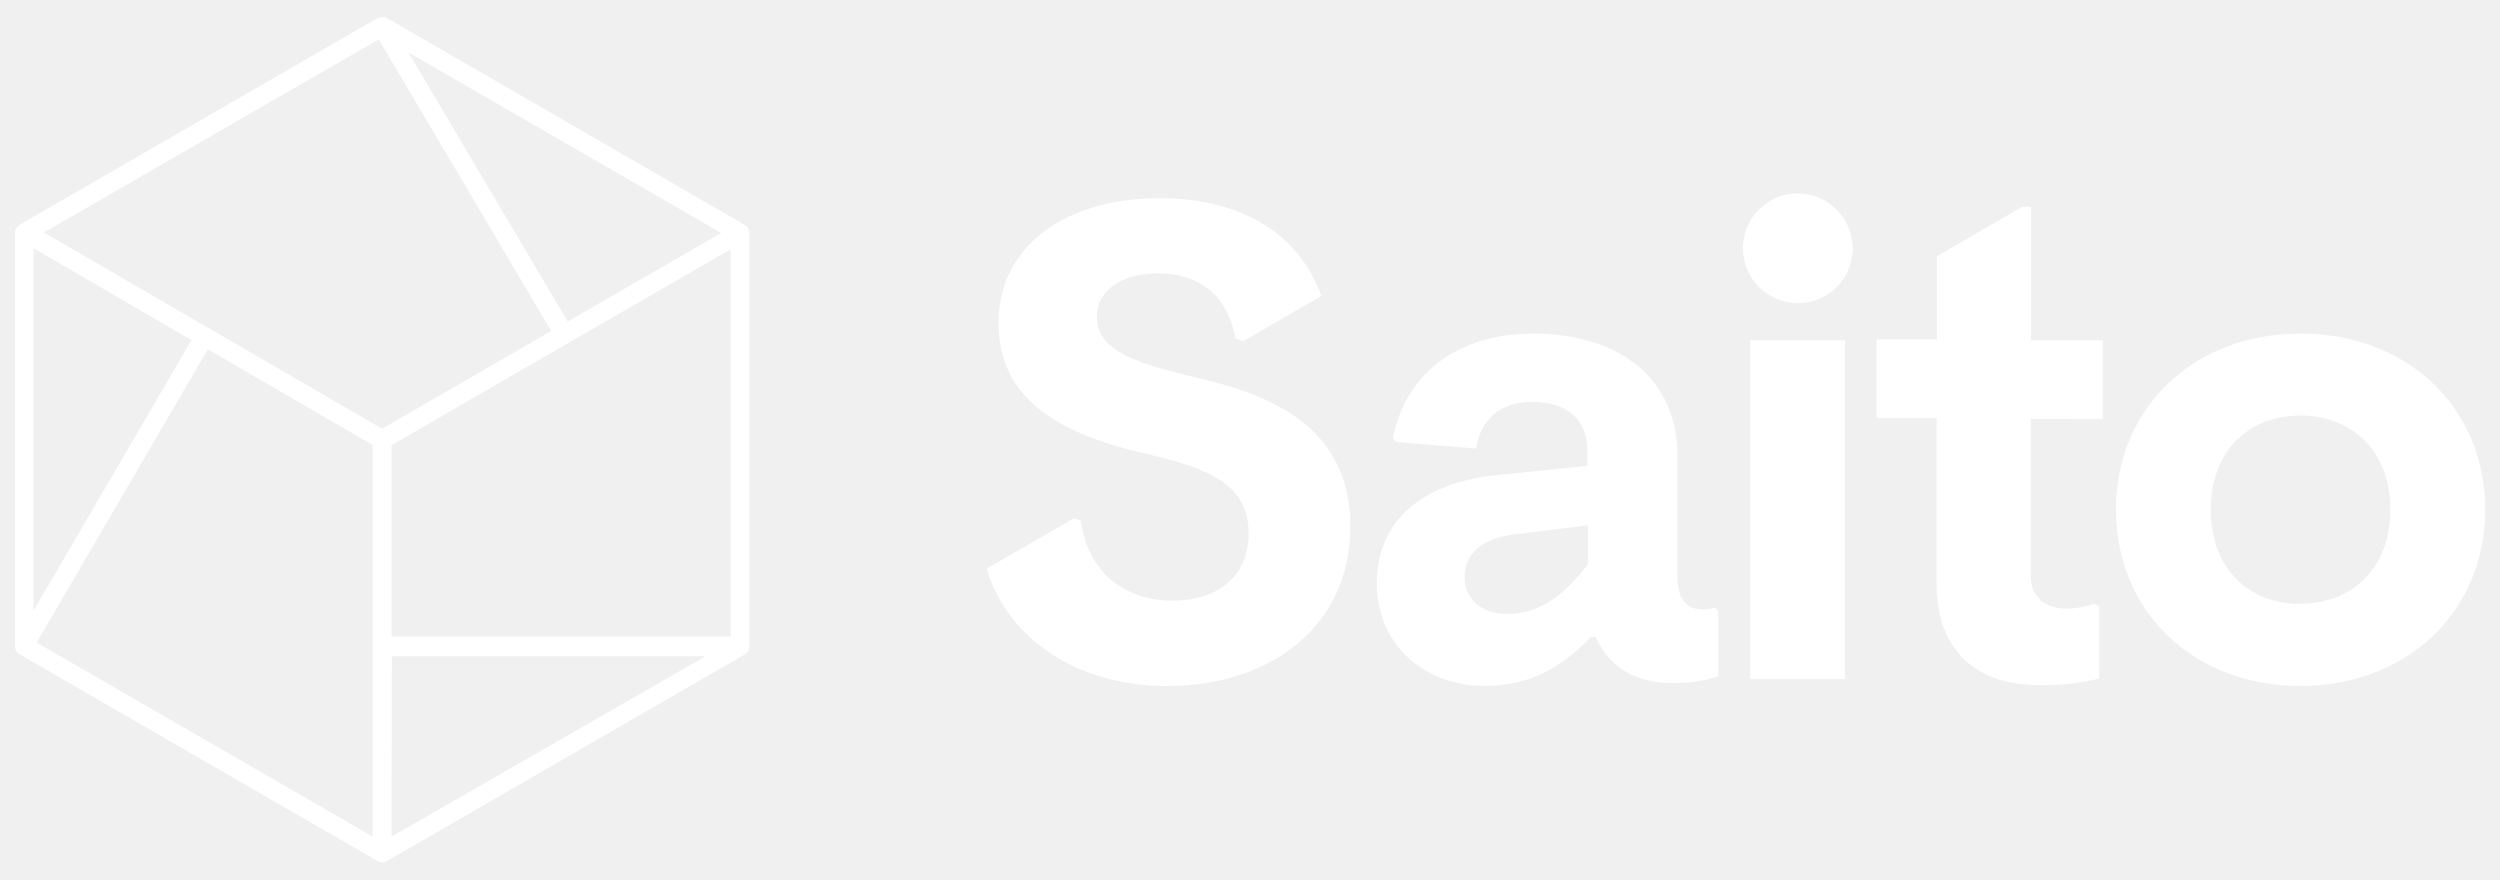
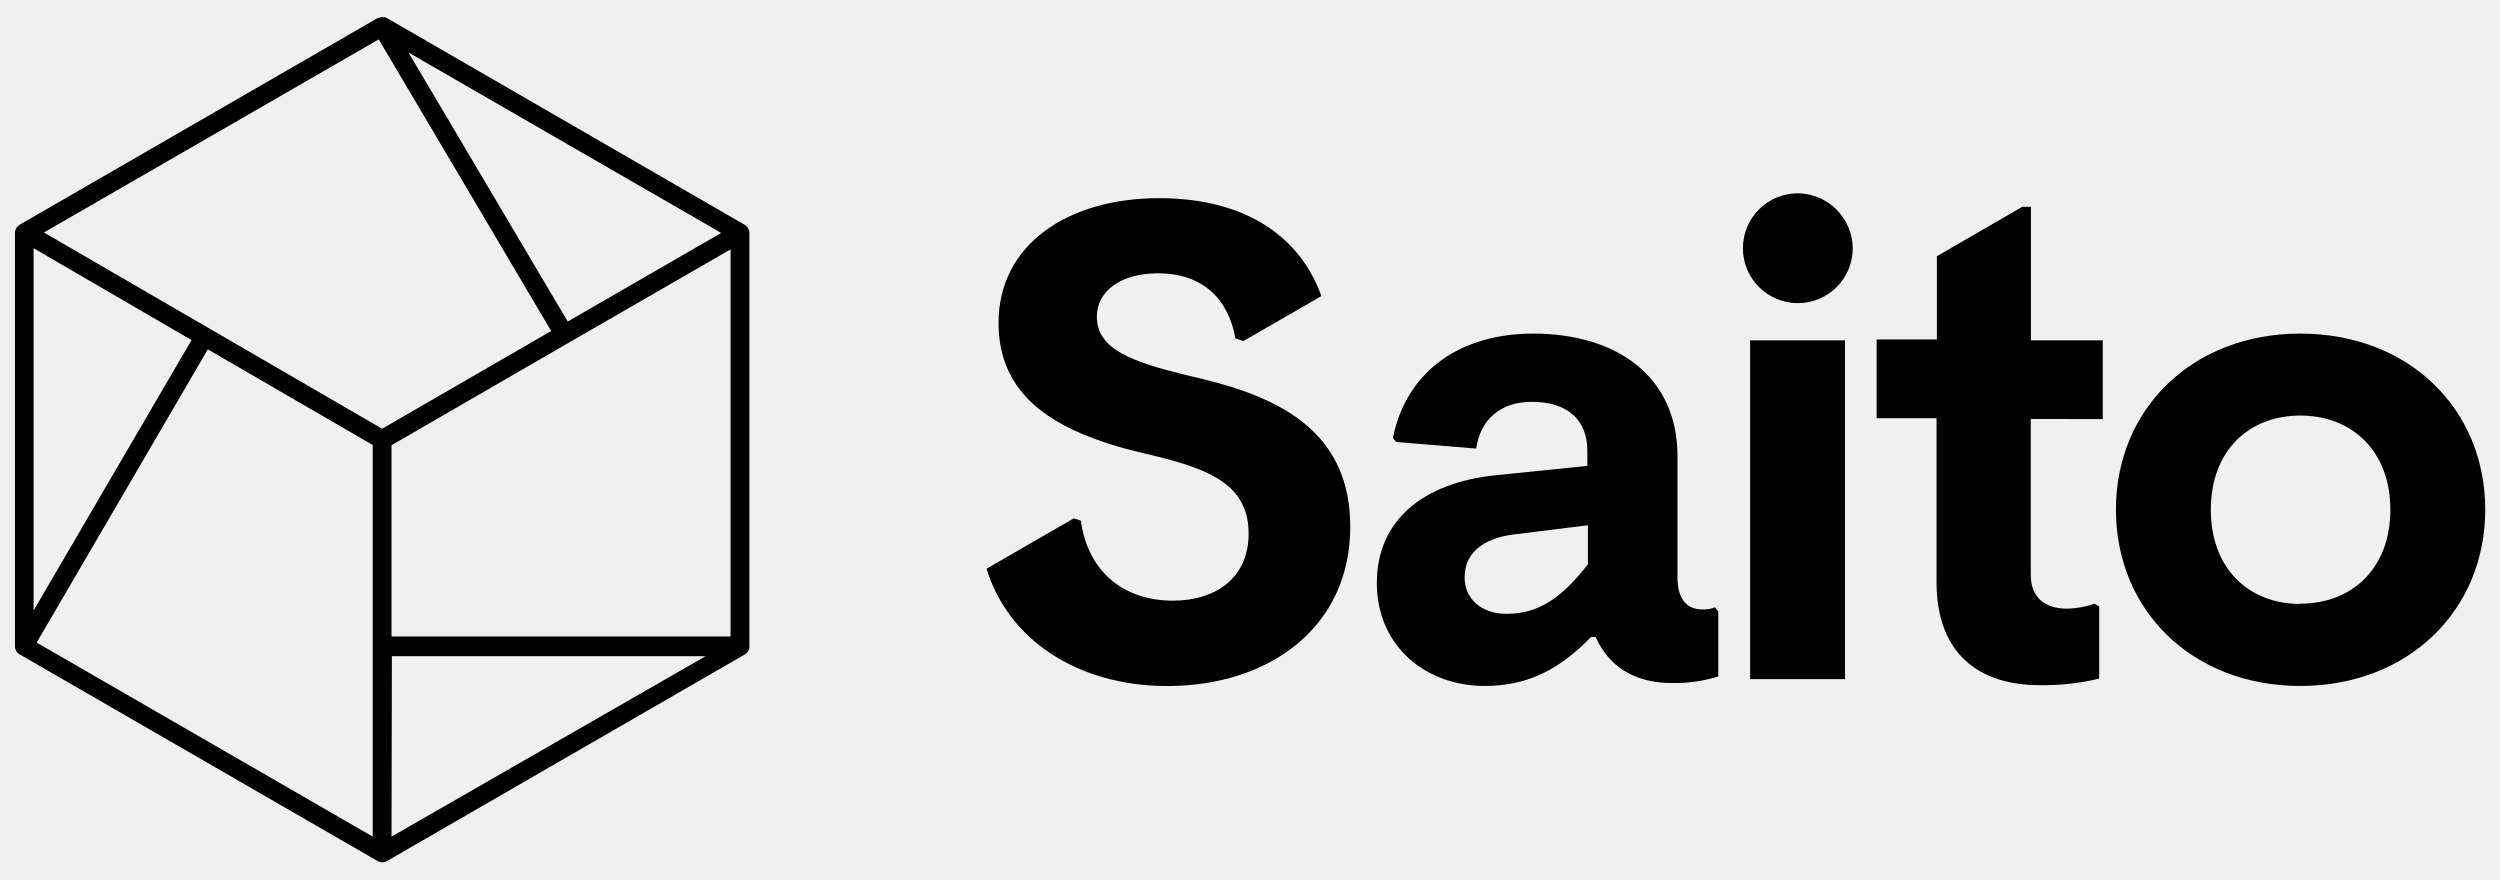
<svg xmlns="http://www.w3.org/2000/svg" id="Layer_1" data-name="Layer 1" viewBox="0 0 381 134">
-   <defs>
-     <style>.cls-1{fill:#fff;}</style>
-   </defs>
  <path class="cls-1" d="M113.49,34.26,59,2.77h0a1.56,1.56,0,0,0-.39-.15h-.07a1.47,1.47,0,0,0-.82.11l-.07,0-.06,0L3.11,34.18h0L3,34.26a1.43,1.43,0,0,0-.72,1.24v63A1.42,1.42,0,0,0,3,99.73l54.54,31.49a1.45,1.45,0,0,0,.72.2,1.42,1.42,0,0,0,.72-.2l54.54-31.49a1.41,1.41,0,0,0,.69-1c0-.05,0-.1,0-.15s0-.08,0-.12v-63A1.43,1.43,0,0,0,113.49,34.26ZM56.8,127.5,5.59,97.93,31.67,53.24,56.8,67.82V127.5ZM5.12,37.83l24.07,14L5.12,93.05Zm54.55,30L61.14,67,86.72,52.2,111.34,38V97l-51.67,0ZM86.52,49,65.58,13.62,62.25,8,109.91,35.5ZM57.72,6,84,50.44l-15.56,9L58.23,65.34,6.69,35.43Zm2,94,47.82,0L59.67,127.5Z" />
  <path class="cls-1" d="M163.64,79l-13.29,7.67c3.29,10.79,13.84,17.88,27.55,17.88,15.59,0,27.88-9,27.88-24.27,0-14.36-10.53-19.62-22.52-22.52l-2.66-.64c-8.13-2-13.44-3.91-13.44-8.86,0-4,3.82-6.61,9.29-6.61,6.76,0,10.73,3.81,11.83,9.92l1.23.4,11.87-6.85c-3.16-8.87-11.36-14.92-24.72-14.92-14,0-24.48,7.12-24.48,19,0,8.64,5.06,13.69,12.78,16.95a55.53,55.53,0,0,0,8.7,2.77c1.81.43,3.56.85,5.18,1.31,6.66,1.88,11.45,4.45,11.45,11.09s-4.86,10.22-11.57,10.22c-7.27,0-12.9-4.22-14-12.2Z" />
  <path class="cls-1" d="M261.37,92.55a4.71,4.71,0,0,1-2,.32c-2.27,0-3.72-1.55-3.72-4.86V69.53c0-12.19-9.29-18.69-22-18.69-10.74,0-19.21,5.37-21.38,15.9l.52.62,12.18,1c.62-4.33,3.62-7.12,8.47-7.12,5.37,0,8.47,2.68,8.47,7.43V71L228,72.42c-11.15,1.13-18.17,6.91-18.17,16.41,0,9.82,7.64,15.71,16.41,15.71,6.92,0,11.67-2.79,16.22-7.45h.72c2.37,5.28,6.92,7,11.57,7a22.2,22.2,0,0,0,7.12-1V93.17ZM242,86c-3.72,4.76-7.22,7.55-12.39,7.55-3.61,0-6.4-2.07-6.4-5.58s2.58-5.89,7.43-6.51L242,80.05Z" />
  <rect class="cls-1" x="266.72" y="51.87" width="14.46" height="51.63" />
  <path class="cls-1" d="M274,29.46a8.37,8.37,0,1,0,8.36,8.36A8.46,8.46,0,0,0,274,29.46Z" />
  <path class="cls-1" d="M309.49,63.85V87.6c0,3.41,2.07,5.16,5.57,5.16A13.17,13.17,0,0,0,319.2,92l.72.42v11a36.12,36.12,0,0,1-9.08,1c-9.2,0-15.71-4.75-15.71-15.69v-25H286v-12h9.18V39.05l13-7.53h1.33V51.87h10.95v12Z" />
  <path class="cls-1" d="M350.56,50.84c-16.42,0-28.09,11.46-28.09,26.84s11.67,26.86,28.09,26.86,28.19-11.47,28.19-26.86S367.08,50.84,350.56,50.84Zm0,41.2c-7.85,0-13.63-5.38-13.63-14.36s5.78-14.35,13.63-14.35,13.73,5.37,13.73,14.35S358.4,92,350.56,92Z" />
</svg>
